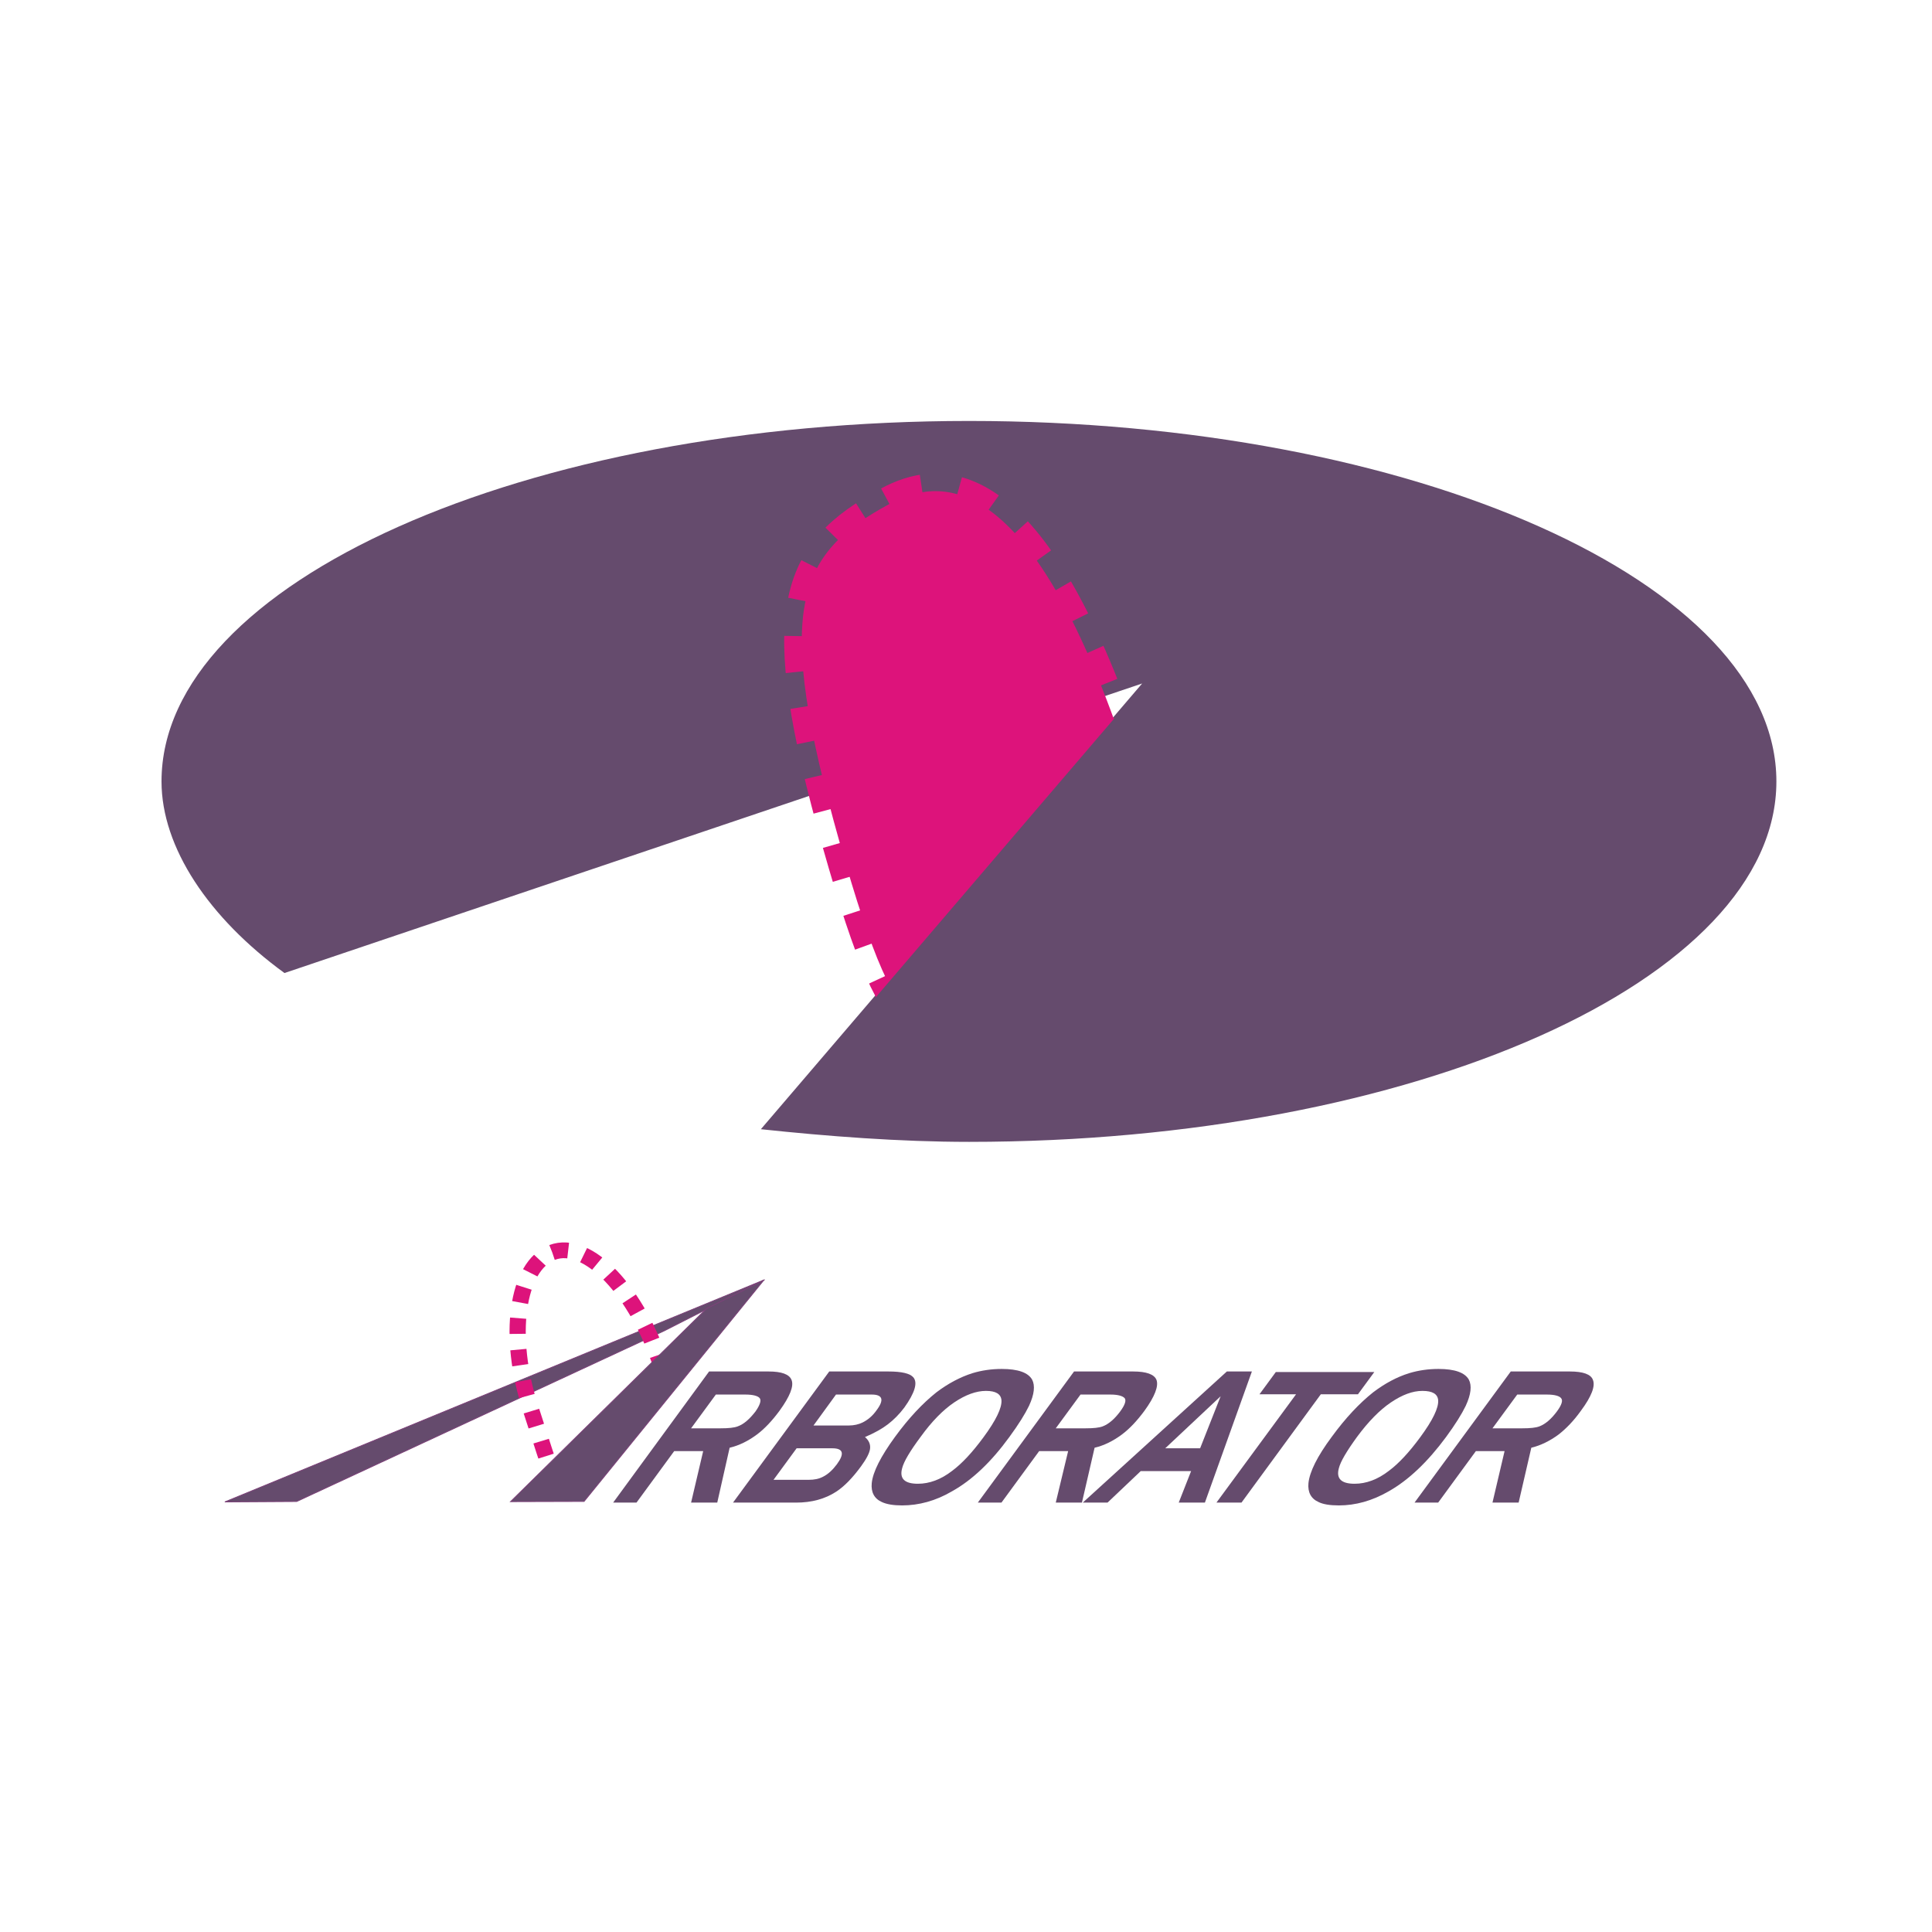
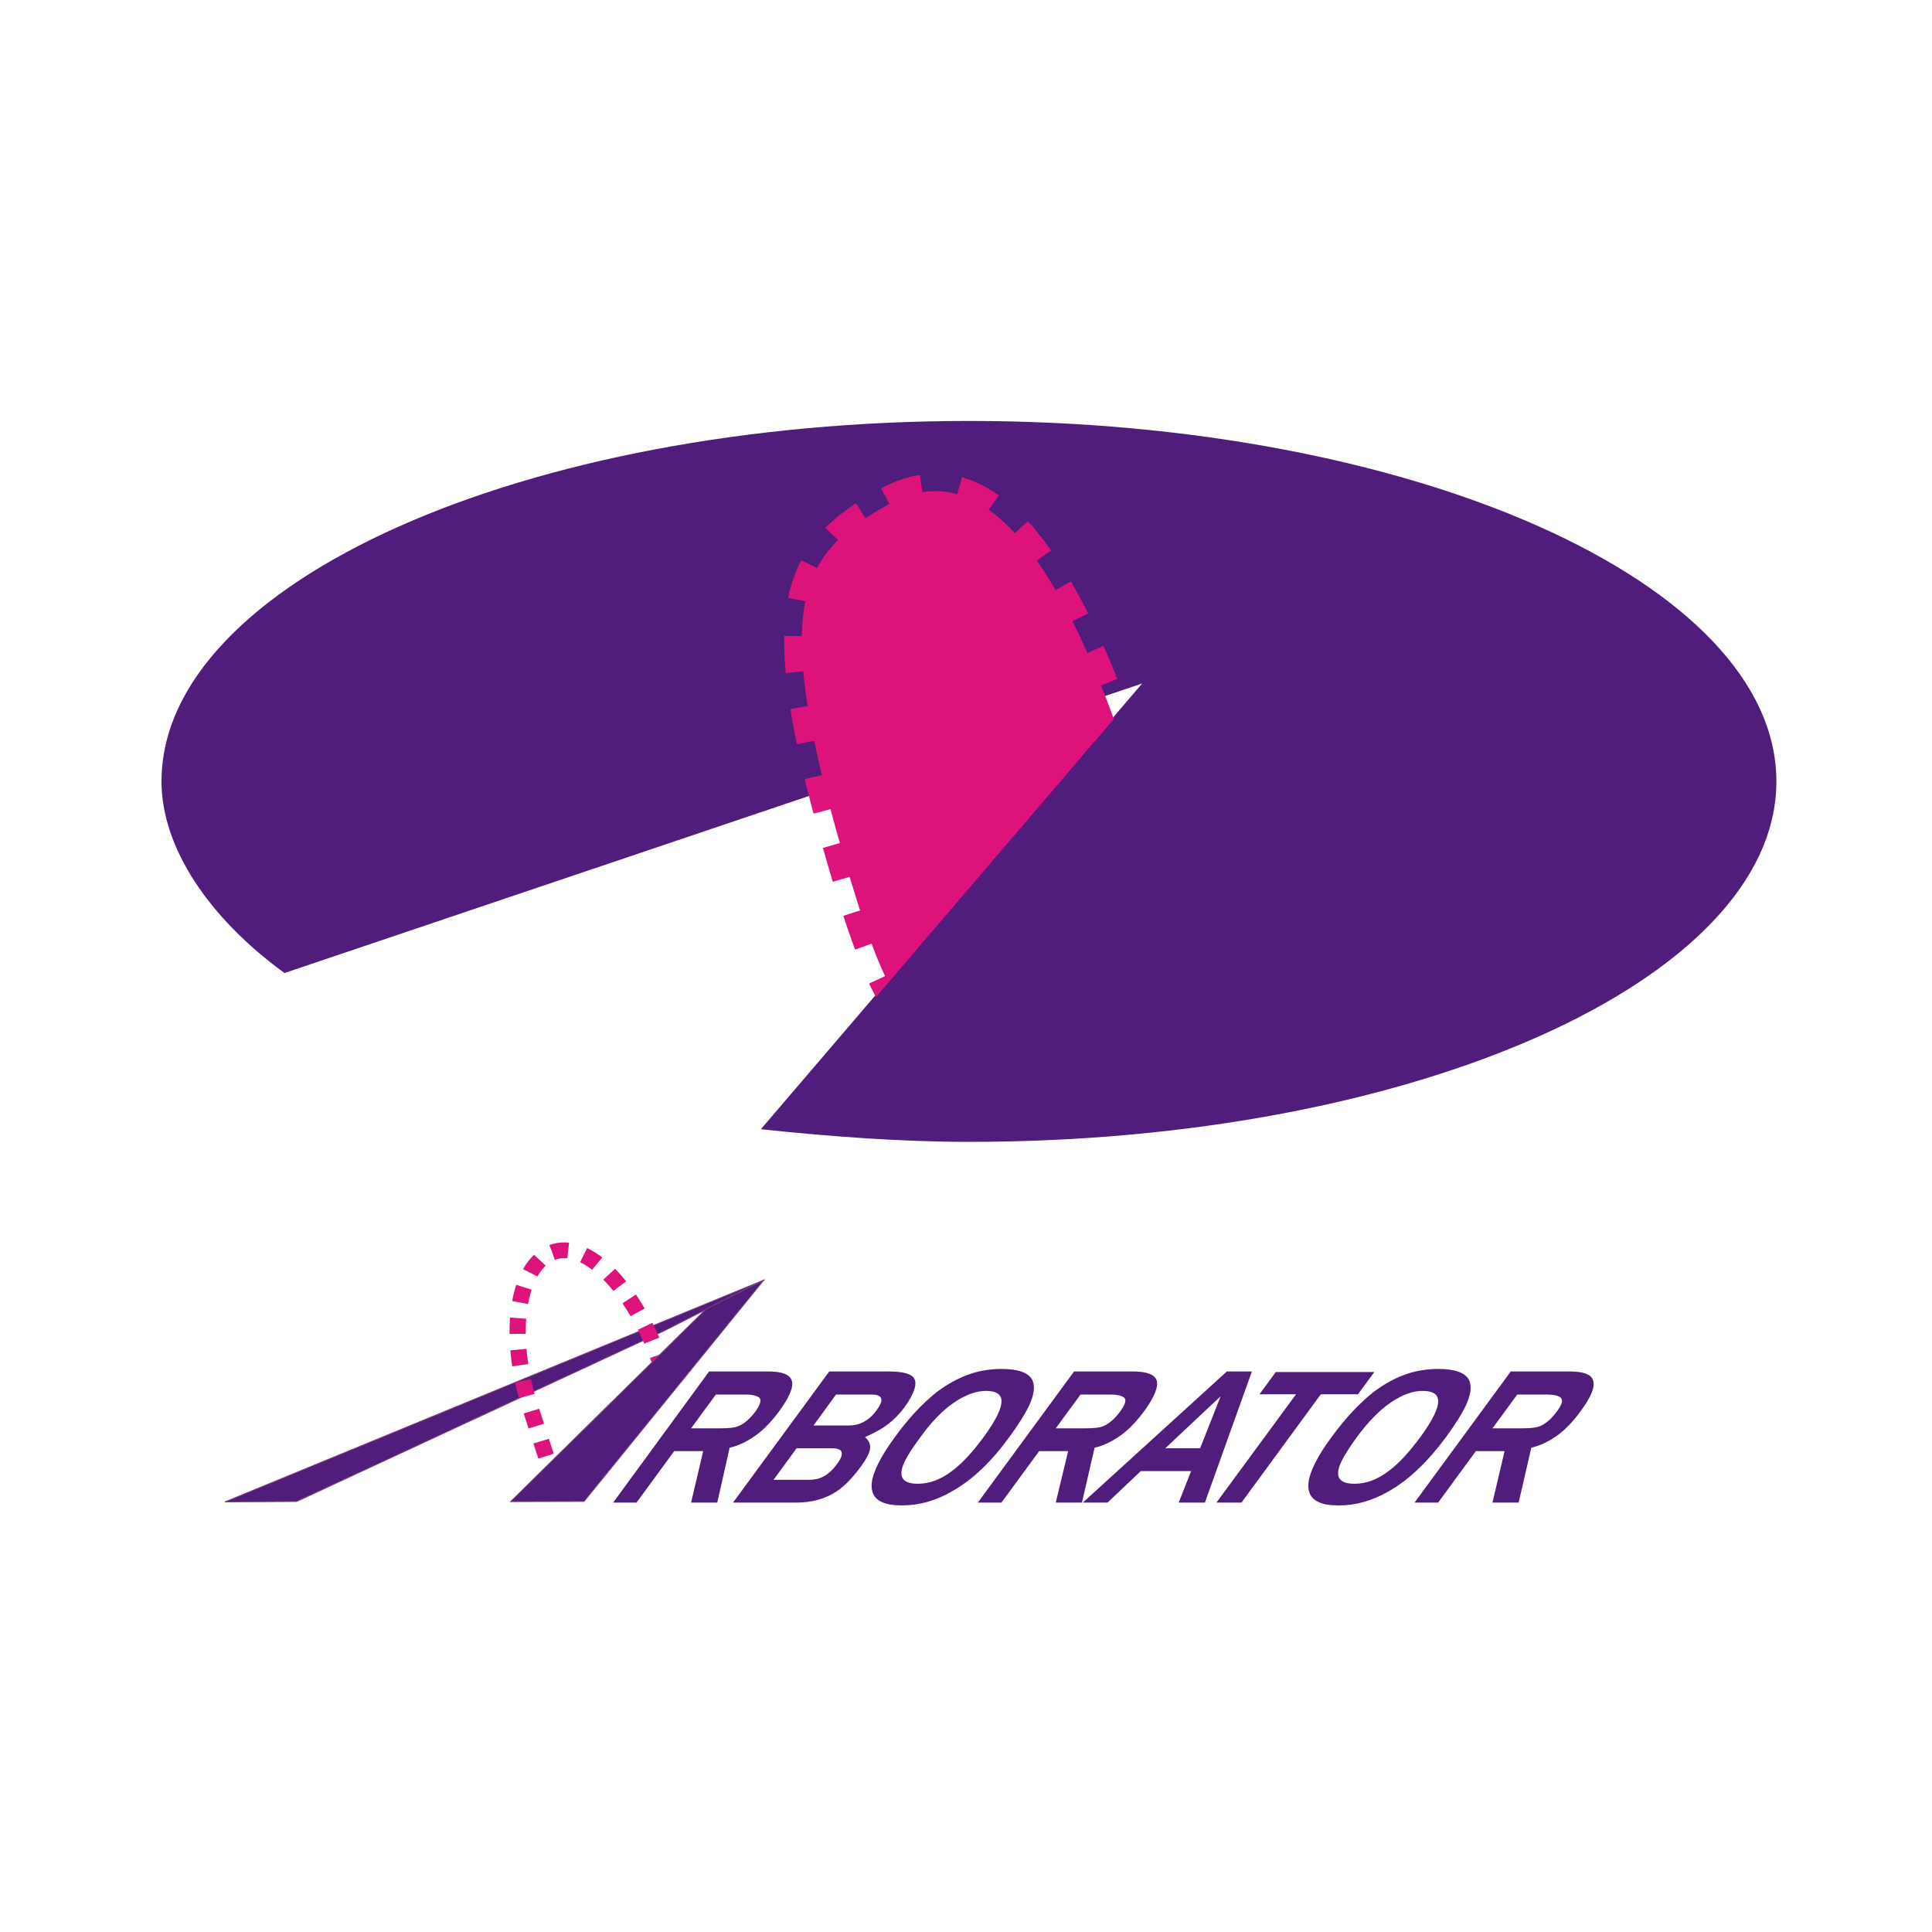
<svg xmlns="http://www.w3.org/2000/svg" xml:space="preserve" width="500px" height="500px" style="shape-rendering:geometricPrecision; text-rendering:geometricPrecision; image-rendering:optimizeQuality" viewBox="-4202 0 6866 4734" id="svg2">
  <defs id="defs4">
    <style type="text/css" id="style6">
			
			.str0 {stroke:#7B4178;stroke-width:3}
			.str1 {stroke:#DD137B;stroke-width:56;stroke-dasharray:56 56}
			.str2 {stroke:#DD137B;stroke-width:125;stroke-dasharray:125 125}
			.fil2 {fill:none}
- 			.fil1 {fill:#654B6D}
+ 			.fil1 {fill:#501d7d}
			.fil0 {fill:#9AB086}
			.fil3 {fill:#DD137B}
			
		</style>
  </defs>
-   <path style="fill:#654b6d" id="path13" d="M -143,1363 L -3191,2392 C -3460,2196 -3628,1946 -3628,1711 C -3628,1005 -2339,430 -758,430 C 822,430 2111,1005 2111,1711 C 2111,2417 822,2992 -758,2992 C -1005,2992 -1263,2972 -1498,2947 L -143,1363 z " class="fil1" />
+   <path style="fill:#501d7d" id="path13" d="M -143,1363 L -3191,2392 C -3460,2196 -3628,1946 -3628,1711 C -3628,1005 -2339,430 -758,430 C 822,430 2111,1005 2111,1711 C 2111,2417 822,2992 -758,2992 C -1005,2992 -1263,2972 -1498,2947 L -143,1363 z " class="fil1" />
  <path style="fill:#dd137b;stroke:#dd137b;stroke-width:125;stroke-dasharray:125, 125" id="path15" d="M -1041,725 C -871,633 -559,587 -223,1547 C 112,2506 -332,2355 -626,2469 C -920,2583 -983,2759 -1218,1928 C -1453,1096 -1372,904 -1041,725 z " class="fil3 str2" />
-   <path style="fill:#654b6d" id="path17" d="M -93,1313 L 1669,1620 C 2462,1758 872,2942 -708,2942 C -955,2942 -1213,2922 -1448,2897 L -93,1313 z " class="fil1" />
+   <path style="fill:#501d7d" id="path17" d="M -93,1313 L 1669,1620 C 2462,1758 872,2942 -708,2942 C -955,2942 -1213,2922 -1448,2897 L -93,1313 z " class="fil1" />
  <g id="g7121" transform="matrix(1.028728,0,0,0.9985667,166.7382,0.6895801)">
-     <path class="fil1 str0" d="M -1952,3668 L -3221.848,4275.48 L -3470,4277 L -1605,3486 L -1952,3668 z " id="path9" style="fill:#654b6d;stroke:#7b4178;stroke-width:3" />
+     <path class="fil1 str0" d="M -1952,3668 L -3221.848,4275.48 L -3470,4277 L -1605,3486 L -1952,3668 z " id="path9" style="fill:#501d7d;stroke:#7b4178;stroke-width:3" />
    <path class="fil2 str1" d="M -2339,3389 C -2215,3341 -2045,3528 -1960,3799 L -2276,4176 C -2343,4206 -2330,4207 -2413,3947 C -2496,3688 -2462,3437 -2339,3389 z " id="path11" style="fill:none;stroke:#dd137b;stroke-width:56;stroke-dasharray:56, 56" />
-     <path class="fil1 str0" d="M -1806,3589 L -1608.152,3487.78 L -2229.09,4275.26 L -2483,4276 L -1806,3589 z " id="path19" style="fill:#654b6d;stroke:#7b4178;stroke-width:3" />
+     <path class="fil1 str0" d="M -1806,3589 L -1608.152,3487.78 L -2229.09,4275.26 L -2483,4276 L -1806,3589 z " id="path19" style="fill:#501d7d;stroke:#7b4178;stroke-width:3" />
  </g>
-   <path style="fill:#654b6d" id="path21" d="M -1653,4274 L -1746,4274 L -1703,4091 L -1806,4091 L -1940,4274 L -2023,4274 L -1682,3808 L -1471,3808 C -1424,3808 -1397,3818 -1389,3838 C -1380,3860 -1395,3897 -1432,3948 C -1458,3983 -1484,4011 -1512,4032 C -1543,4055 -1575,4071 -1609,4079 L -1653,4274 z M -1517,3950 C -1501,3927 -1496,3911 -1502,3903 C -1508,3895 -1526,3890 -1553,3890 L -1658,3890 L -1746,4010 L -1641,4010 C -1613,4010 -1593,4008 -1580,4003 C -1558,3995 -1538,3977 -1517,3950 z " class="fil1" />
-   <path style="fill:#654b6d" id="path23" d="M -1142,4145 C -1172,4186 -1201,4216 -1230,4235 C -1270,4261 -1317,4274 -1373,4274 L -1597,4274 L -1255,3808 L -1045,3808 C -997,3808 -968,3815 -956,3829 C -940,3848 -951,3884 -988,3936 C -1006,3960 -1026,3980 -1047,3996 C -1068,4012 -1095,4027 -1128,4041 C -1114,4053 -1108,4067 -1110,4083 C -1112,4098 -1123,4119 -1142,4145 z M -1087,3946 C -1059,3909 -1065,3890 -1104,3890 L -1231,3890 L -1311,4000 L -1186,4000 C -1167,4000 -1150,3996 -1136,3989 C -1118,3980 -1101,3966 -1087,3946 z M -1228,4138 C -1200,4100 -1205,4081 -1244,4081 L -1371,4081 L -1453,4193 L -1328,4193 C -1309,4193 -1292,4190 -1277,4182 C -1259,4173 -1243,4158 -1228,4138 z " class="fil1" />
-   <path style="fill:#654b6d" id="path25" d="M -615,4041 C -679,4129 -747,4194 -819,4234 C -877,4268 -937,4284 -996,4284 C -1027,4284 -1051,4280 -1068,4272 C -1095,4260 -1107,4237 -1104,4205 C -1100,4165 -1072,4110 -1021,4040 C -972,3973 -923,3921 -874,3882 C -833,3851 -790,3828 -746,3814 C -713,3804 -678,3799 -642,3799 C -584,3799 -548,3812 -534,3837 C -523,3858 -526,3889 -545,3930 C -559,3959 -582,3996 -615,4041 z M -707,4042 C -662,3981 -641,3937 -643,3910 C -645,3888 -663,3877 -698,3877 C -733,3877 -771,3891 -811,3918 C -851,3945 -891,3986 -930,4040 C -968,4091 -990,4128 -996,4152 C -1006,4189 -987,4207 -940,4207 C -899,4207 -858,4192 -818,4161 C -783,4135 -746,4095 -707,4042 z " class="fil1" />
-   <path style="fill:#654b6d" id="path27" d="M -357,4274 L -450,4274 L -406,4091 L -509,4091 L -643,4274 L -727,4274 L -385,3808 L -175,3808 C -128,3808 -100,3818 -92,3838 C -84,3860 -98,3897 -135,3948 C -161,3983 -187,4011 -215,4032 C -246,4055 -278,4071 -312,4079 L -357,4274 z M -221,3950 C -204,3927 -199,3911 -205,3903 C -212,3895 -229,3890 -256,3890 L -362,3890 L -450,4010 L -344,4010 C -316,4010 -296,4008 -283,4003 C -262,3995 -241,3977 -221,3950 z " class="fil1" />
-   <path style="fill:#654b6d" id="path29" d="M 80,4274 L -13,4274 L 31,4162 L -148,4162 L -266,4274 L -354,4274 L 158,3808 L 247,3808 L 80,4274 z M 63,4081 L 136,3896 L -61,4081 L 63,4081 z " class="fil1" />
-   <path style="fill:#654b6d" id="path31" d="M 624,3889 L 492,3889 L 210,4274 L 121,4274 L 404,3889 L 274,3889 L 332,3810 L 682,3810 L 624,3889 z " class="fil1" />
-   <path style="fill:#654b6d" id="path33" d="M 937,4041 C 872,4129 804,4194 733,4234 C 674,4268 615,4284 556,4284 C 524,4284 500,4280 484,4272 C 457,4260 445,4237 448,4205 C 452,4165 479,4110 531,4040 C 580,3973 629,3921 678,3882 C 719,3851 761,3828 806,3814 C 839,3804 874,3799 910,3799 C 968,3799 1004,3812 1018,3837 C 1029,3858 1026,3889 1007,3930 C 993,3959 970,3996 937,4041 z M 845,4042 C 890,3981 911,3937 909,3910 C 907,3888 889,3877 853,3877 C 818,3877 781,3891 741,3918 C 701,3945 661,3986 621,4040 C 584,4091 562,4128 556,4152 C 546,4189 565,4207 612,4207 C 653,4207 694,4192 734,4161 C 769,4135 806,4095 845,4042 z " class="fil1" />
-   <path style="fill:#654b6d" id="path35" d="M 1195,4274 L 1102,4274 L 1145,4091 L 1043,4091 L 909,4274 L 825,4274 L 1167,3808 L 1377,3808 C 1424,3808 1452,3818 1459,3838 C 1468,3860 1454,3897 1416,3948 C 1391,3983 1364,4011 1337,4032 C 1306,4055 1273,4071 1240,4079 L 1195,4274 z M 1331,3950 C 1348,3927 1353,3911 1346,3903 C 1340,3895 1323,3890 1295,3890 L 1190,3890 L 1102,4010 L 1208,4010 C 1236,4010 1256,4008 1269,4003 C 1290,3995 1311,3977 1331,3950 z " class="fil1" />
+   <path style="fill:#501d7d" id="path21" d="M -1653,4274 L -1746,4274 L -1703,4091 L -1806,4091 L -1940,4274 L -2023,4274 L -1682,3808 L -1471,3808 C -1424,3808 -1397,3818 -1389,3838 C -1380,3860 -1395,3897 -1432,3948 C -1458,3983 -1484,4011 -1512,4032 C -1543,4055 -1575,4071 -1609,4079 L -1653,4274 z M -1517,3950 C -1501,3927 -1496,3911 -1502,3903 C -1508,3895 -1526,3890 -1553,3890 L -1658,3890 L -1746,4010 L -1641,4010 C -1613,4010 -1593,4008 -1580,4003 C -1558,3995 -1538,3977 -1517,3950 z " class="fil1" />
+   <path style="fill:#501d7d" id="path23" d="M -1142,4145 C -1172,4186 -1201,4216 -1230,4235 C -1270,4261 -1317,4274 -1373,4274 L -1597,4274 L -1255,3808 L -1045,3808 C -997,3808 -968,3815 -956,3829 C -940,3848 -951,3884 -988,3936 C -1006,3960 -1026,3980 -1047,3996 C -1068,4012 -1095,4027 -1128,4041 C -1114,4053 -1108,4067 -1110,4083 C -1112,4098 -1123,4119 -1142,4145 z M -1087,3946 C -1059,3909 -1065,3890 -1104,3890 L -1231,3890 L -1311,4000 L -1186,4000 C -1167,4000 -1150,3996 -1136,3989 C -1118,3980 -1101,3966 -1087,3946 z M -1228,4138 C -1200,4100 -1205,4081 -1244,4081 L -1371,4081 L -1453,4193 L -1328,4193 C -1309,4193 -1292,4190 -1277,4182 C -1259,4173 -1243,4158 -1228,4138 z " class="fil1" />
+   <path style="fill:#501d7d" id="path25" d="M -615,4041 C -679,4129 -747,4194 -819,4234 C -877,4268 -937,4284 -996,4284 C -1027,4284 -1051,4280 -1068,4272 C -1095,4260 -1107,4237 -1104,4205 C -1100,4165 -1072,4110 -1021,4040 C -972,3973 -923,3921 -874,3882 C -833,3851 -790,3828 -746,3814 C -713,3804 -678,3799 -642,3799 C -584,3799 -548,3812 -534,3837 C -523,3858 -526,3889 -545,3930 C -559,3959 -582,3996 -615,4041 z M -707,4042 C -662,3981 -641,3937 -643,3910 C -645,3888 -663,3877 -698,3877 C -733,3877 -771,3891 -811,3918 C -851,3945 -891,3986 -930,4040 C -968,4091 -990,4128 -996,4152 C -1006,4189 -987,4207 -940,4207 C -899,4207 -858,4192 -818,4161 C -783,4135 -746,4095 -707,4042 z " class="fil1" />
+   <path style="fill:#501d7d" id="path27" d="M -357,4274 L -450,4274 L -406,4091 L -509,4091 L -643,4274 L -727,4274 L -385,3808 L -175,3808 C -128,3808 -100,3818 -92,3838 C -84,3860 -98,3897 -135,3948 C -161,3983 -187,4011 -215,4032 C -246,4055 -278,4071 -312,4079 L -357,4274 z M -221,3950 C -204,3927 -199,3911 -205,3903 C -212,3895 -229,3890 -256,3890 L -362,3890 L -450,4010 L -344,4010 C -316,4010 -296,4008 -283,4003 C -262,3995 -241,3977 -221,3950 z " class="fil1" />
+   <path style="fill:#501d7d" id="path29" d="M 80,4274 L -13,4274 L 31,4162 L -148,4162 L -266,4274 L -354,4274 L 158,3808 L 247,3808 L 80,4274 z M 63,4081 L 136,3896 L -61,4081 L 63,4081 z " class="fil1" />
+   <path style="fill:#501d7d" id="path31" d="M 624,3889 L 492,3889 L 210,4274 L 121,4274 L 404,3889 L 274,3889 L 332,3810 L 682,3810 L 624,3889 z " class="fil1" />
+   <path style="fill:#501d7d" id="path33" d="M 937,4041 C 872,4129 804,4194 733,4234 C 674,4268 615,4284 556,4284 C 524,4284 500,4280 484,4272 C 457,4260 445,4237 448,4205 C 452,4165 479,4110 531,4040 C 580,3973 629,3921 678,3882 C 719,3851 761,3828 806,3814 C 839,3804 874,3799 910,3799 C 968,3799 1004,3812 1018,3837 C 1029,3858 1026,3889 1007,3930 C 993,3959 970,3996 937,4041 z M 845,4042 C 890,3981 911,3937 909,3910 C 907,3888 889,3877 853,3877 C 818,3877 781,3891 741,3918 C 701,3945 661,3986 621,4040 C 584,4091 562,4128 556,4152 C 546,4189 565,4207 612,4207 C 653,4207 694,4192 734,4161 C 769,4135 806,4095 845,4042 z " class="fil1" />
+   <path style="fill:#501d7d" id="path35" d="M 1195,4274 L 1102,4274 L 1145,4091 L 1043,4091 L 909,4274 L 825,4274 L 1167,3808 L 1377,3808 C 1424,3808 1452,3818 1459,3838 C 1468,3860 1454,3897 1416,3948 C 1391,3983 1364,4011 1337,4032 C 1306,4055 1273,4071 1240,4079 L 1195,4274 z M 1331,3950 C 1348,3927 1353,3911 1346,3903 C 1340,3895 1323,3890 1295,3890 L 1190,3890 L 1102,4010 L 1208,4010 C 1236,4010 1256,4008 1269,4003 C 1290,3995 1311,3977 1331,3950 z " class="fil1" />
</svg>
